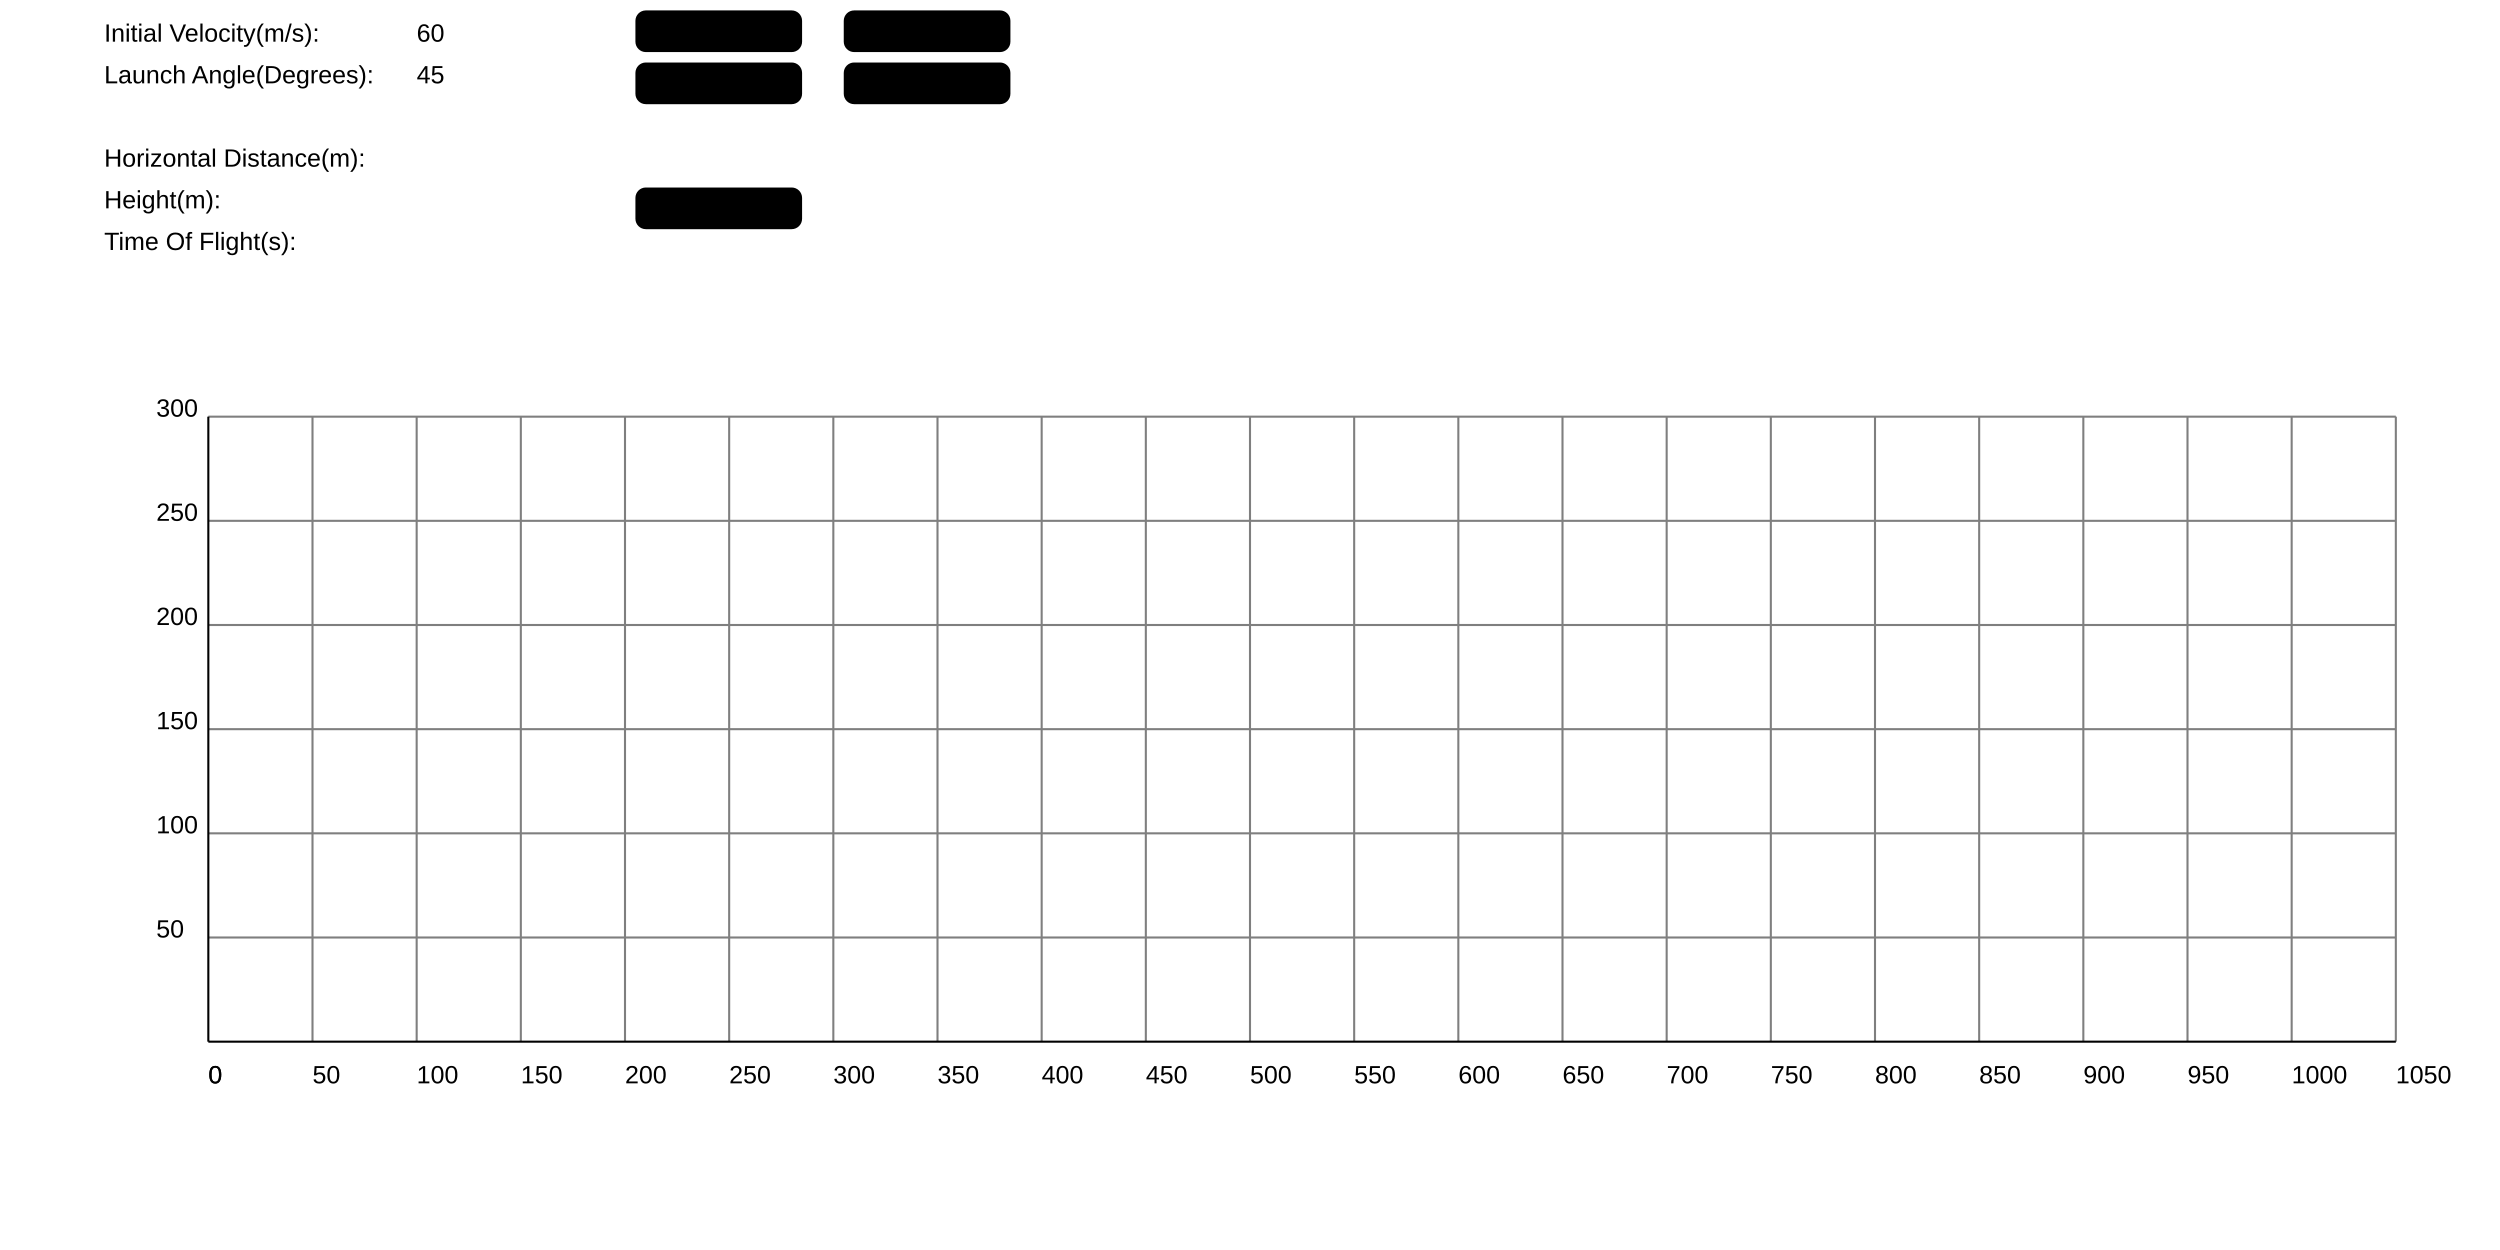
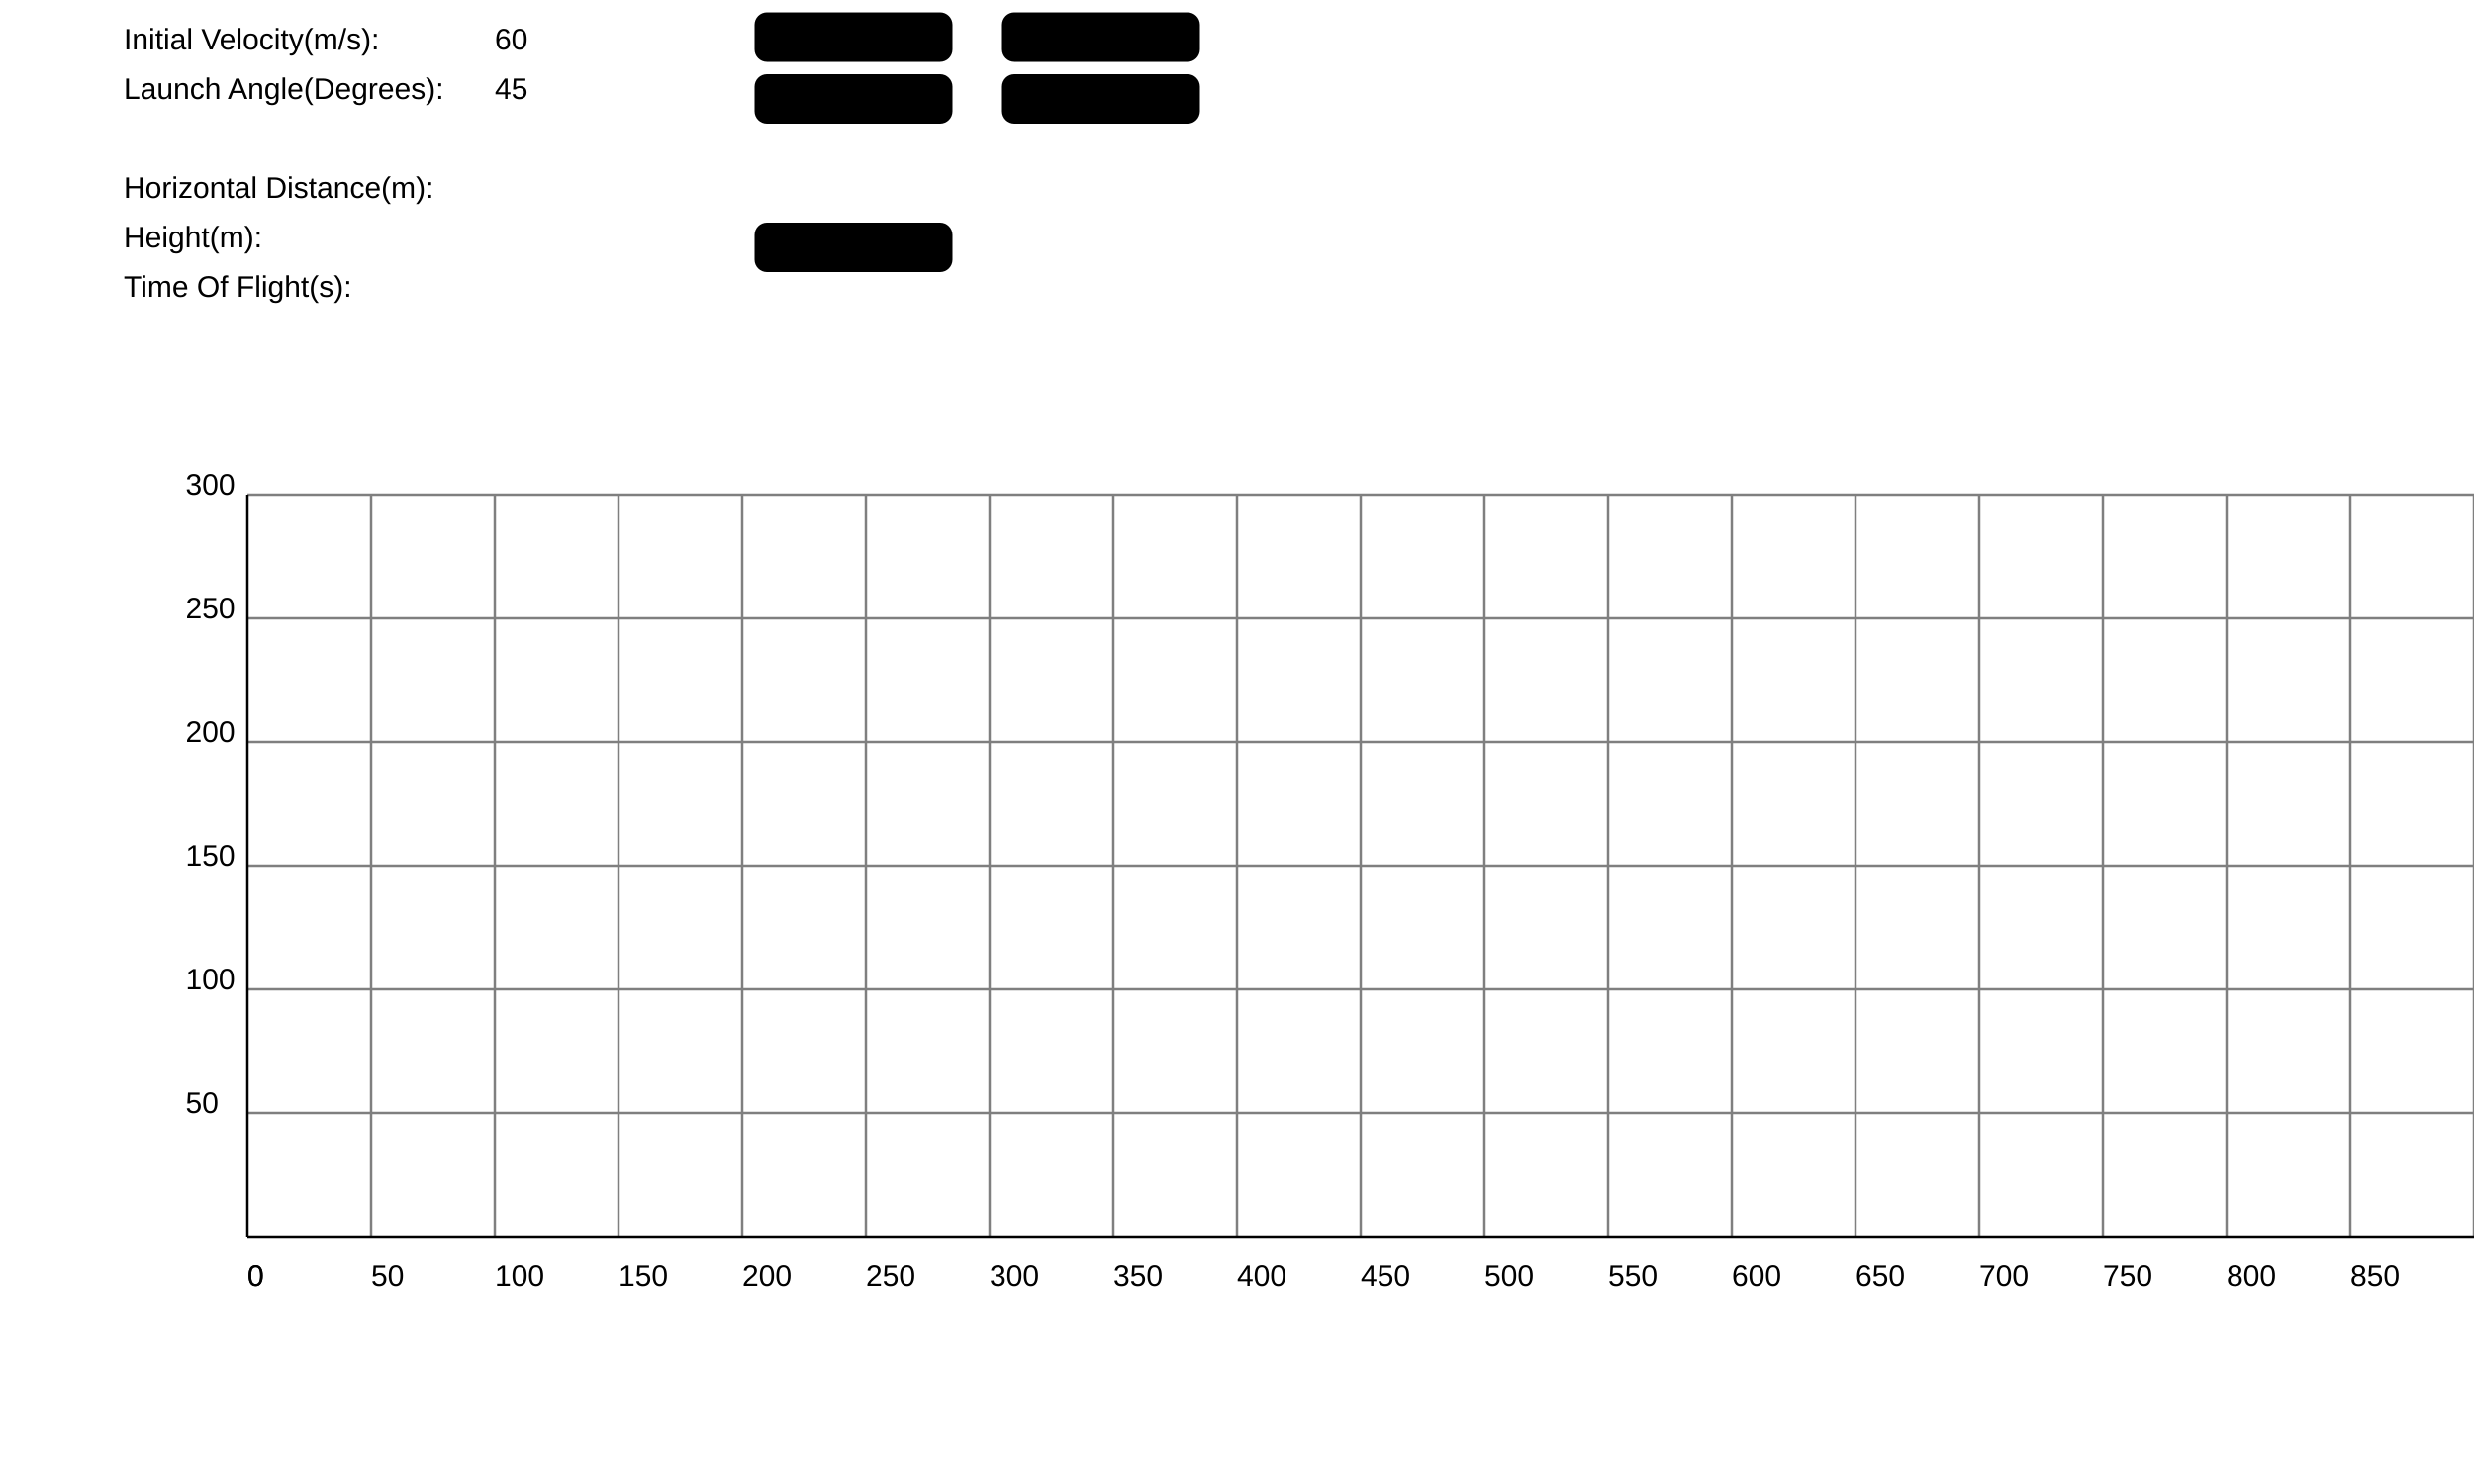
- <svg xmlns="http://www.w3.org/2000/svg" xmlns:xlink="http://www.w3.org/1999/xlink" version="1.0" width="1200px" height="600px" xml:space="preserve">
+ <svg xmlns="http://www.w3.org/2000/svg" xmlns:xlink="http://www.w3.org/1999/xlink" version="1.0" width="1000px" height="600px" xml:space="preserve">
  <g stroke="black" opacity="0.5">
    <line x1="150" y1="500" x2="150" y2="200" />
    <line x1="200" y1="500" x2="200" y2="200" />
    <line x1="250" y1="500" x2="250" y2="200" />
    <line x1="300" y1="500" x2="300" y2="200" />
    <line x1="350" y1="500" x2="350" y2="200" />
    <line x1="400" y1="500" x2="400" y2="200" />
    <line x1="450" y1="500" x2="450" y2="200" />
    <line x1="500" y1="500" x2="500" y2="200" />
    <line x1="550" y1="500" x2="550" y2="200" />
    <line x1="600" y1="500" x2="600" y2="200" />
    <line x1="650" y1="500" x2="650" y2="200" />
    <line x1="700" y1="500" x2="700" y2="200" />
    <line x1="750" y1="500" x2="750" y2="200" />
    <line x1="800" y1="500" x2="800" y2="200" />
    <line x1="850" y1="500" x2="850" y2="200" />
    <line x1="900" y1="500" x2="900" y2="200" />
    <line x1="950" y1="500" x2="950" y2="200" />
    <line x1="1000" y1="500" x2="1000" y2="200" />
-     <line x1="1050" y1="500" x2="1050" y2="200" />
-     <line x1="1100" y1="500" x2="1100" y2="200" />
-     <line x1="1150" y1="500" x2="1150" y2="200" />
-     <line x1="100" y1="450" x2="1150" y2="450" />
-     <line x1="100" y1="400" x2="1150" y2="400" />
-     <line x1="100" y1="350" x2="1150" y2="350" />
-     <line x1="100" y1="300" x2="1150" y2="300" />
-     <line x1="100" y1="250" x2="1150" y2="250" />
-     <line x1="100" y1="200" x2="1150" y2="200" />
+     <line x1="100" y1="450" x2="1000" y2="450" />
+     <line x1="100" y1="400" x2="1000" y2="400" />
+     <line x1="100" y1="350" x2="1000" y2="350" />
+     <line x1="100" y1="300" x2="1000" y2="300" />
+     <line x1="100" y1="250" x2="1000" y2="250" />
+     <line x1="100" y1="200" x2="1000" y2="200" />
  </g>
-   <line id="xaxis" x1="100" y1="500" x2="1150" y2="500" stroke="black" />
+   <line id="xaxis" x1="100" y1="500" x2="1000" y2="500" stroke="black" />
  <line id="yaxis" x1="100" y1="500" x2="100" y2="200" stroke="black" />
  <g>
    <text x="100" y="520" font-family="'Arial'" font-size="12">0</text>
    <text x="150" y="520" font-family="'Arial'" font-size="12">50</text>
    <text x="200" y="520" font-family="'Arial'" font-size="12">100</text>
    <text x="250" y="520" font-family="'Arial'" font-size="12">150</text>
    <text x="300" y="520" font-family="'Arial'" font-size="12">200</text>
    <text x="350" y="520" font-family="'Arial'" font-size="12">250</text>
    <text x="400" y="520" font-family="'Arial'" font-size="12">300</text>
    <text x="450" y="520" font-family="'Arial'" font-size="12">350</text>
    <text x="500" y="520" font-family="'Arial'" font-size="12">400</text>
    <text x="550" y="520" font-family="'Arial'" font-size="12">450</text>
    <text x="600" y="520" font-family="'Arial'" font-size="12">500</text>
    <text x="650" y="520" font-family="'Arial'" font-size="12">550</text>
    <text x="700" y="520" font-family="'Arial'" font-size="12">600</text>
    <text x="750" y="520" font-family="'Arial'" font-size="12">650</text>
    <text x="800" y="520" font-family="'Arial'" font-size="12">700</text>
    <text x="850" y="520" font-family="'Arial'" font-size="12">750</text>
    <text x="900" y="520" font-family="'Arial'" font-size="12">800</text>
    <text x="950" y="520" font-family="'Arial'" font-size="12">850</text>
-     <text x="1000" y="520" font-family="'Arial'" font-size="12">900</text>
-     <text x="1050" y="520" font-family="'Arial'" font-size="12">950</text>
-     <text x="1100" y="520" font-family="'Arial'" font-size="12">1000</text>
-     <text x="1150" y="520" font-family="'Arial'" font-size="12">1050</text>
    <text x="75" y="450" font-family="'Arial'" font-size="12">50</text>
    <text x="75" y="400" font-family="'Arial'" font-size="12">100</text>
    <text x="75" y="350" font-family="'Arial'" font-size="12">150</text>
    <text x="75" y="300" font-family="'Arial'" font-size="12">200</text>
    <text x="75" y="250" font-family="'Arial'" font-size="12">250</text>
    <text x="75" y="200" font-family="'Arial'" font-size="12">300</text>
  </g>
  <path id="curve" d="" stroke="red" stroke-width="2" fill="none" class="curve" opacity="0.2" />
  <text x="50" y="20" font-family="'Arial'" font-size="12">Initial Velocity(m/s):
    </text>
  <text x="50" y="40" font-family="'Arial'" font-size="12">Launch Angle(Degrees):
    </text>
  <text x="50" y="80" font-family="'Arial'" font-size="12">Horizontal Distance(m):
    </text>
  <text x="50" y="100" font-family="'Arial'" font-size="12">Height(m):
    </text>
  <text x="50" y="120" font-family="'Arial'" font-size="12">Time Of Flight(s):
    </text>
  <defs>
    <symbol id="button" overflow="visible">
      <rect x="-30" y="-10" rx="5" ry="5" width="80" height="20" />
    </symbol>
  </defs>
  <text id="vi" x="200" y="20" font-family="'Arial'" font-size="12">60</text>
  <text id="LaunchAngle" x="200" y="40" font-family="'Arial'" font-size="12">45</text>
  <text id="DistanceOut" x="200" y="80" font-family="'Arial'" font-size="12" />
  <text id="HeightOut" x="200" y="100" font-family="'Arial'" font-size="12" />
  <text id="TimeOut" x="200" y="120" font-family="'Arial'" font-size="12" />
  <g stroke="black" stroke-width="1" fill="black">
    <circle id="start" cx="100" cy="500" r="3" opacity="0" />
    <circle id="end" cx="400" cy="500" r="3" opacity="0" />
    <circle id="mid" cx="400" cy="500" r="3" opacity="0" />
  </g>
  <circle id="ball" cx="100" cy="500" r="5" fill="blue" opacity="0" />
  <text x="100" y="520" font-family="'Arial'" font-size="12">0</text>
  <g id="IncreaseVelocity" class="button">
    <use xlink:href="#button" x="335" y="15" />
    <text style="text-anchor:middle;" class="textSmall" x="343" y="19">VelocityUp</text>
  </g>
  <g id="DecreaseVelocity" class="button">
    <use xlink:href="#button" x="435" y="15" />
    <text style="text-anchor:middle;" class="textSmall" x="445" y="19">VelocityDown</text>
  </g>
  <g id="IncreaseAngle" class="button">
    <use xlink:href="#button" x="335" y="40" />
    <text style="text-anchor:middle;" class="textSmall" x="343" y="44">AngleUp</text>
  </g>
  <g id="DecreaseAngle" class="button">
    <use xlink:href="#button" x="435" y="40" />
    <text style="text-anchor:middle;" class="textSmall" x="445" y="44">AngleDown</text>
  </g>
  <g id="Launch" class="button">
    <use xlink:href="#button" x="335" y="100" />
    <text style="text-anchor:middle;" class="textSmall" x="343" y="104">Launch</text>
  </g>
</svg>
